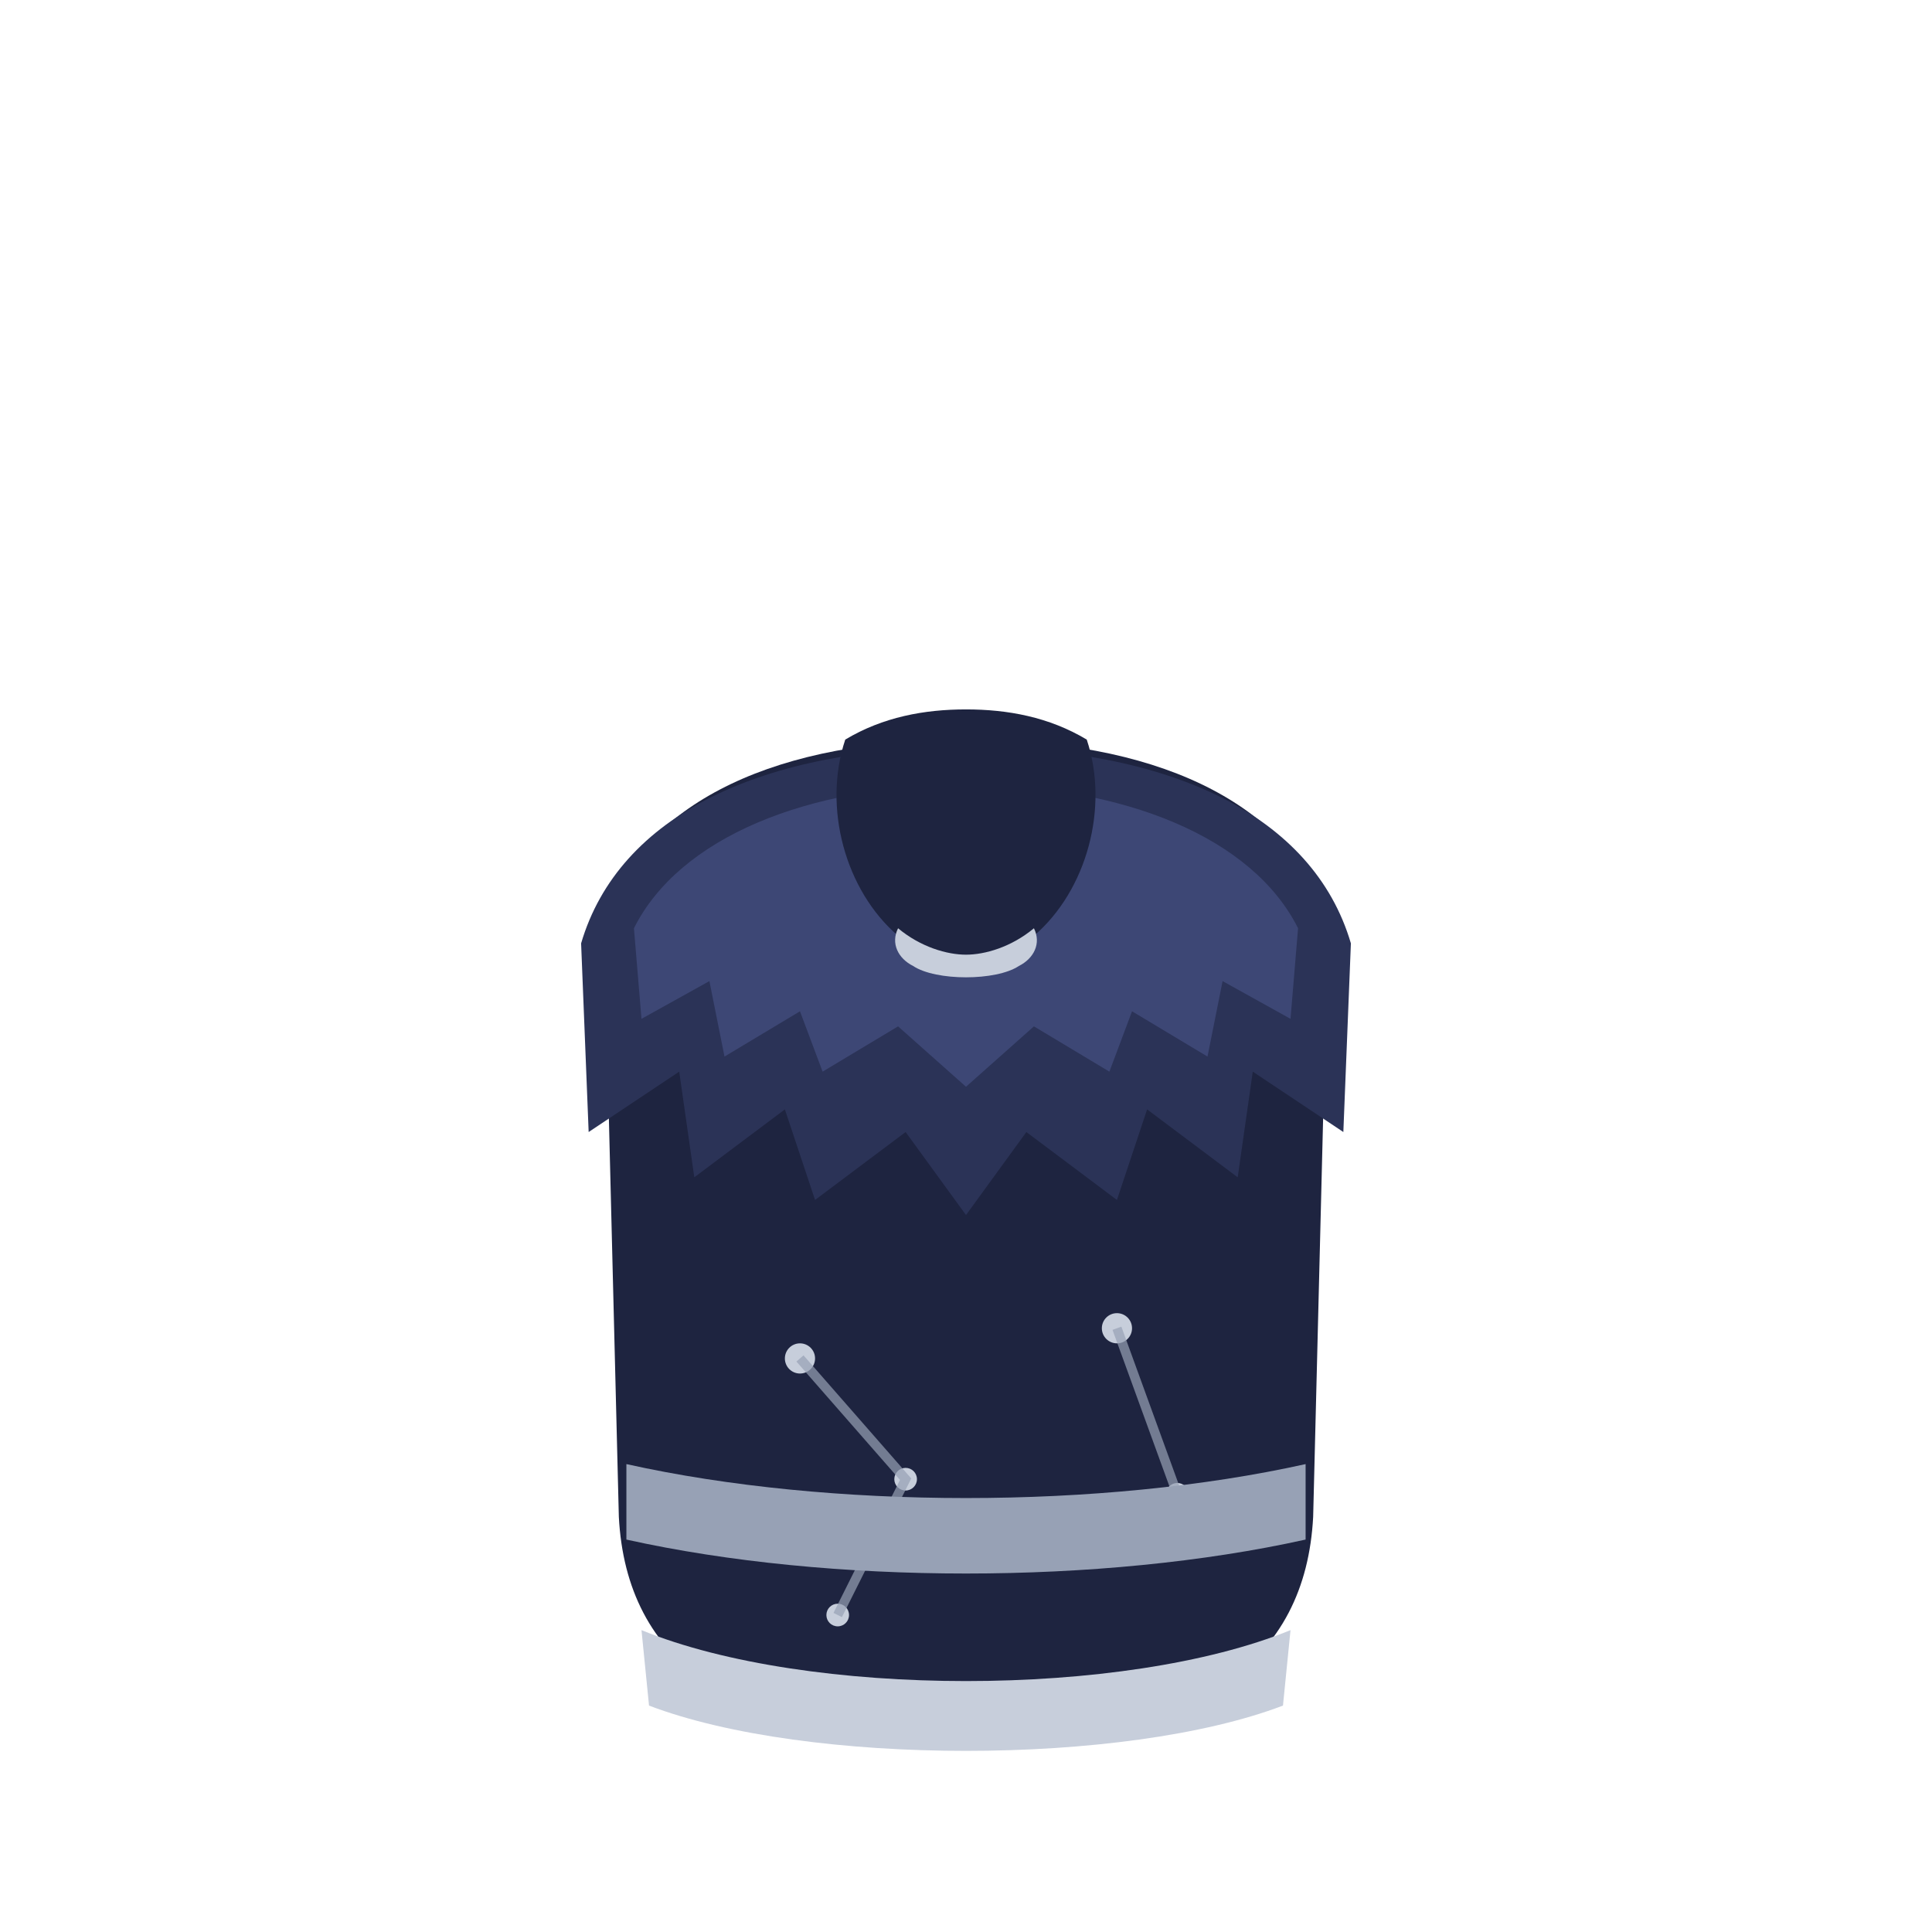
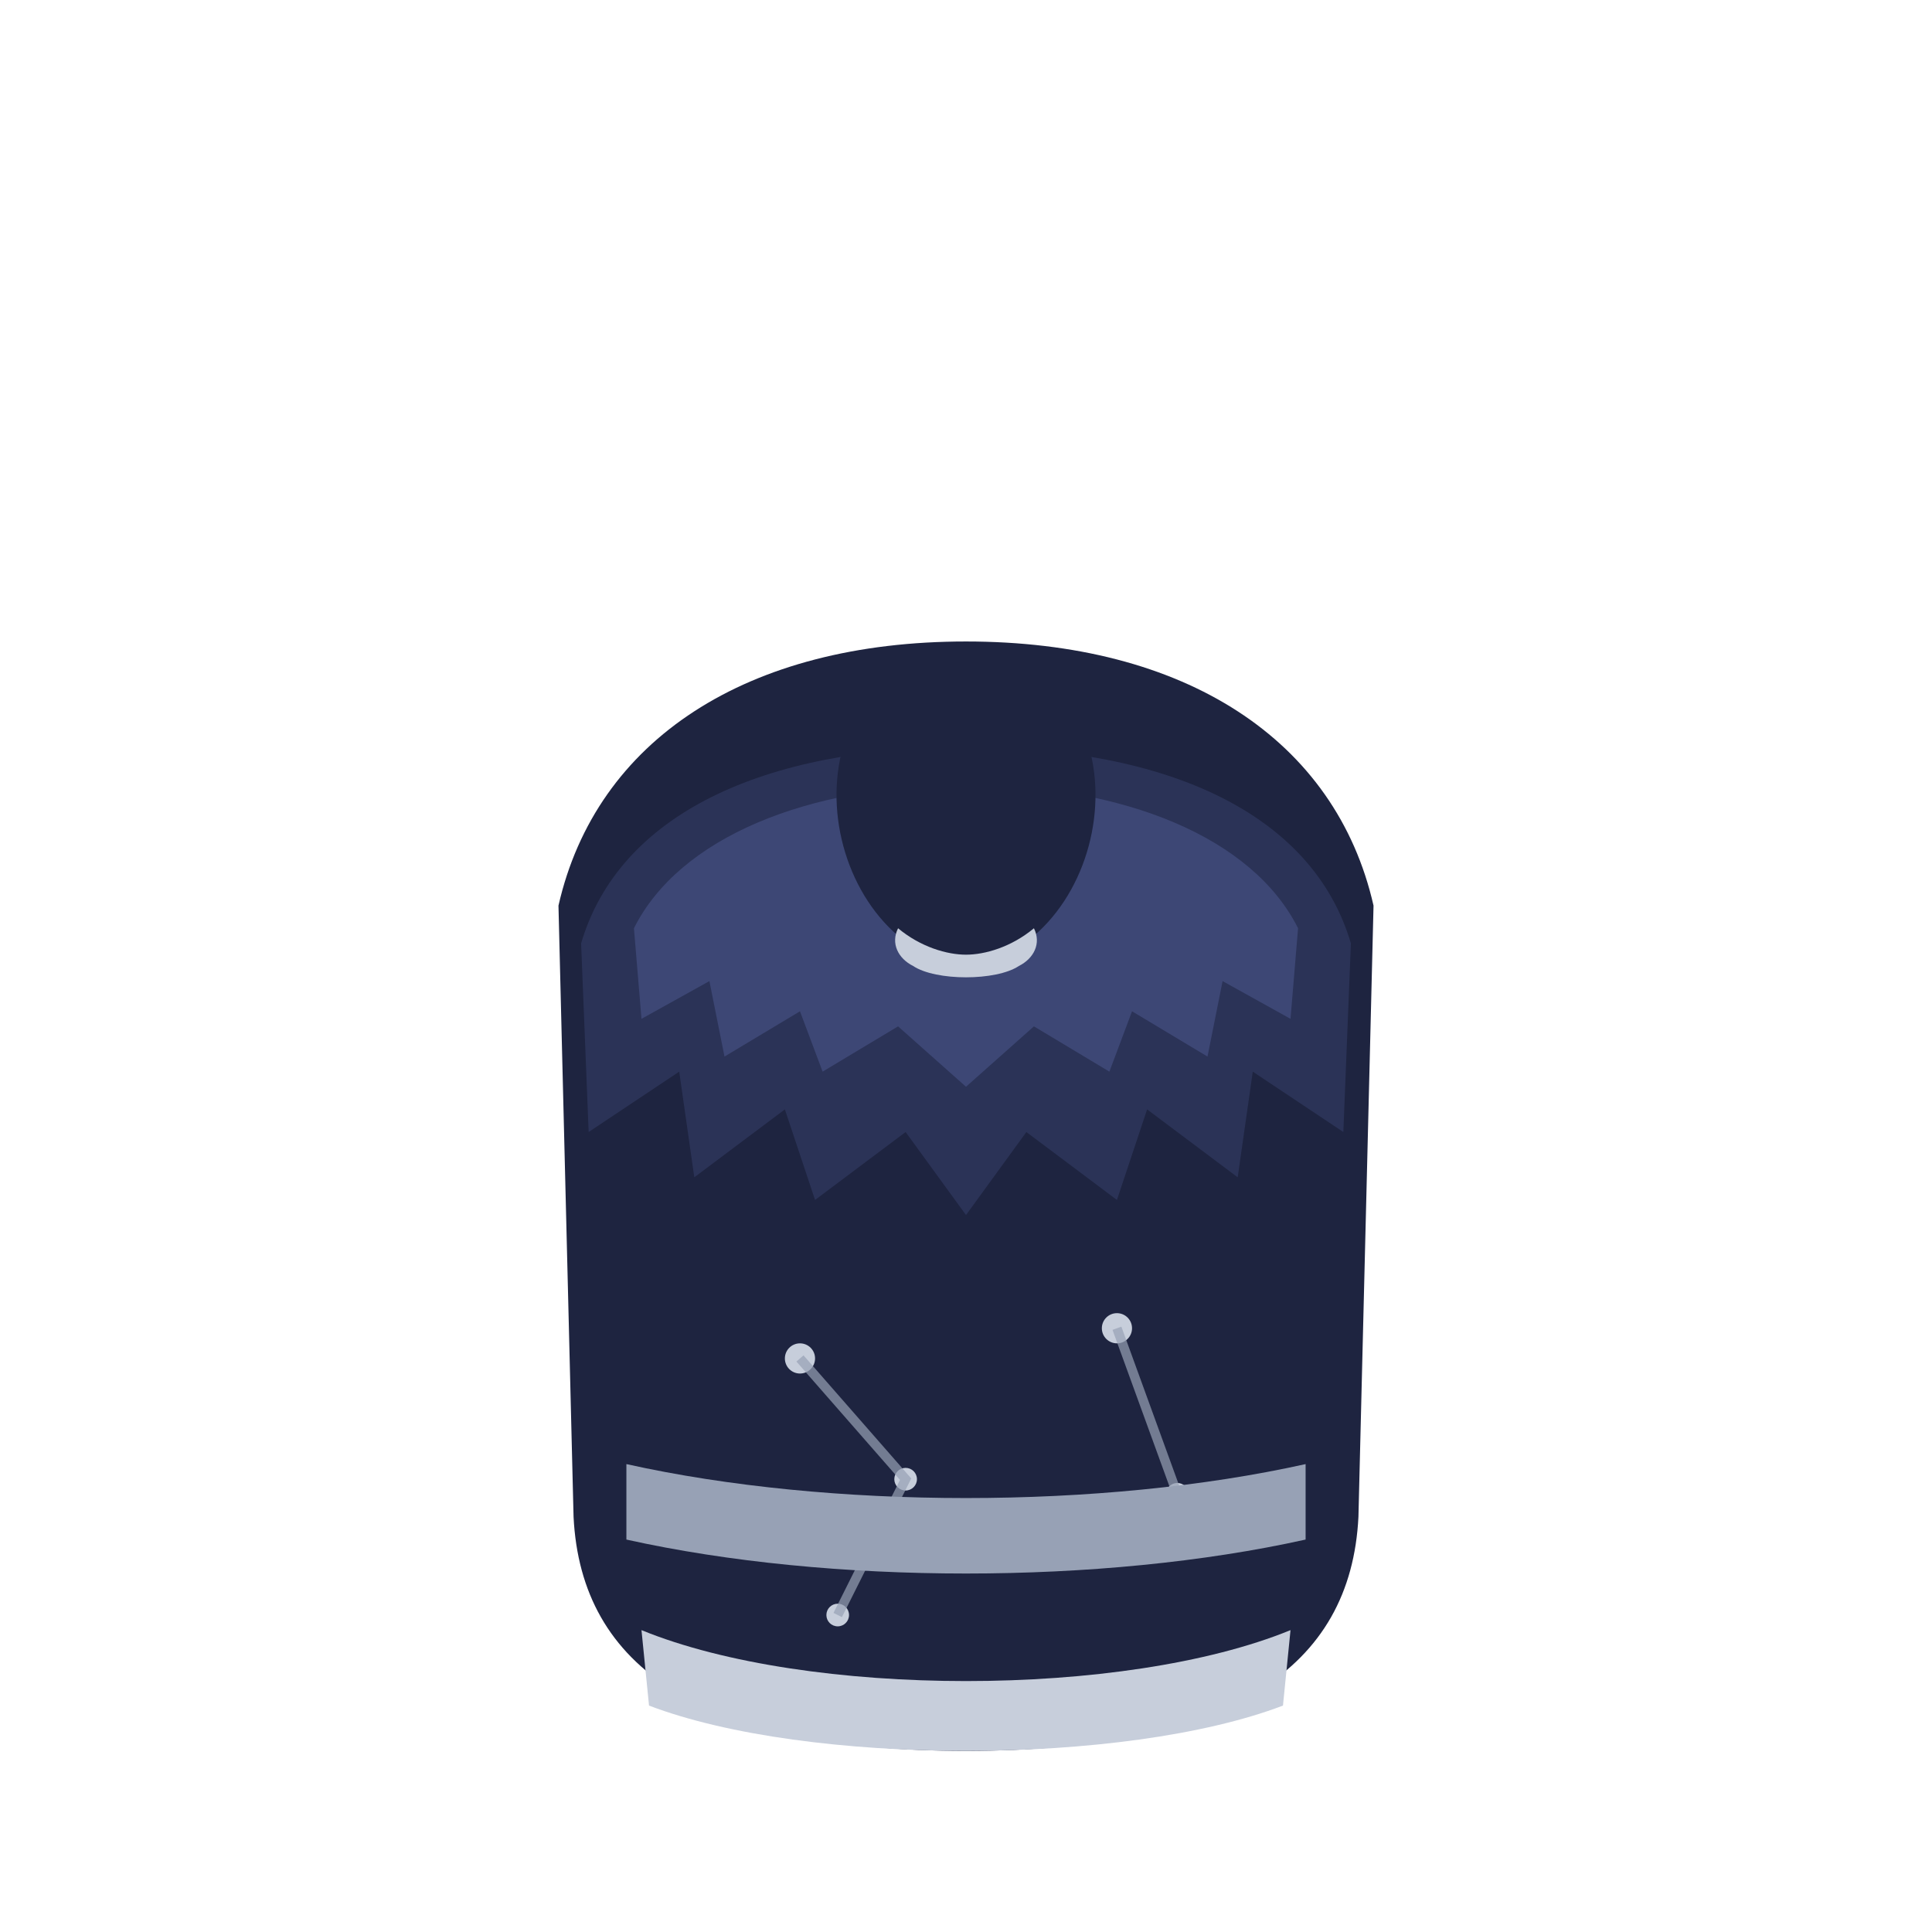
<svg xmlns="http://www.w3.org/2000/svg" viewBox="0 0 512 512" width="512" height="512">
-   <path d="M160 242 C172 212 206 196 256 196 C306 196 340 212 352 242 L348 402 C346 440 318 462 256 462 C194 462 166 440 164 402 Z" fill="#1E2440" />
+   <path d="M148 240 C158 196 198 170 256 170 C314 170 354 196 364 240 L360 402 C358 442 326 464 256 464 C186 464 154 442 152 402 Z" fill="#1E2440" />
  <circle cx="212" cy="360" r="4" fill="#C7CEDB" />
  <circle cx="240" cy="392" r="3" fill="#C7CEDB" />
  <circle cx="222" cy="428" r="3" fill="#C7CEDB" />
  <circle cx="296" cy="352" r="4" fill="#C7CEDB" />
  <circle cx="312" cy="396" r="3" fill="#C7CEDB" />
  <path d="M212 360 L240 392 L222 428 M296 352 L312 396" stroke="#97A1B5" stroke-width="2.5" fill="none" opacity="0.7" />
  <path d="M154 250 C164 216 202 198 256 198 C310 198 348 216 358 250 L356 300 L332 284 L328 312 L304 294 L296 318 L272 300 L256 322 L240 300 L216 318 L208 294 L184 312 L180 284 L156 300 Z" fill="#2B3357" />
  <path d="M168 246 C180 222 214 208 256 208 C298 208 332 222 344 246 L342 270 L324 260 L320 280 L300 268 L294 284 L274 272 L256 288 L238 272 L218 284 L212 268 L192 280 L188 260 L170 270 Z" fill="#3D4775" />
  <path d="M224 196 C234 190 245 188 256 188 C267 188 278 190 288 196 C294 214 288 236 274 248 C267 254 261 256 256 256 C251 256 245 254 238 248 C224 236 218 214 224 196 Z" fill="#1E2440" />
  <path d="M238 246 C244 251 251 253 256 253 C261 253 268 251 274 246 C276 250 274 254 270 256 C264 260 248 260 242 256 C238 254 236 250 238 246 Z" fill="#C7CEDB" />
  <path d="M166 388 C220 400 292 400 346 388 L346 408 C292 420 220 420 166 408 Z" fill="#97A1B5" />
  <path d="M170 432 C214 450 298 450 342 432 L340 452 C298 468 214 468 172 452 Z" fill="#C7CEDB" />
</svg>
